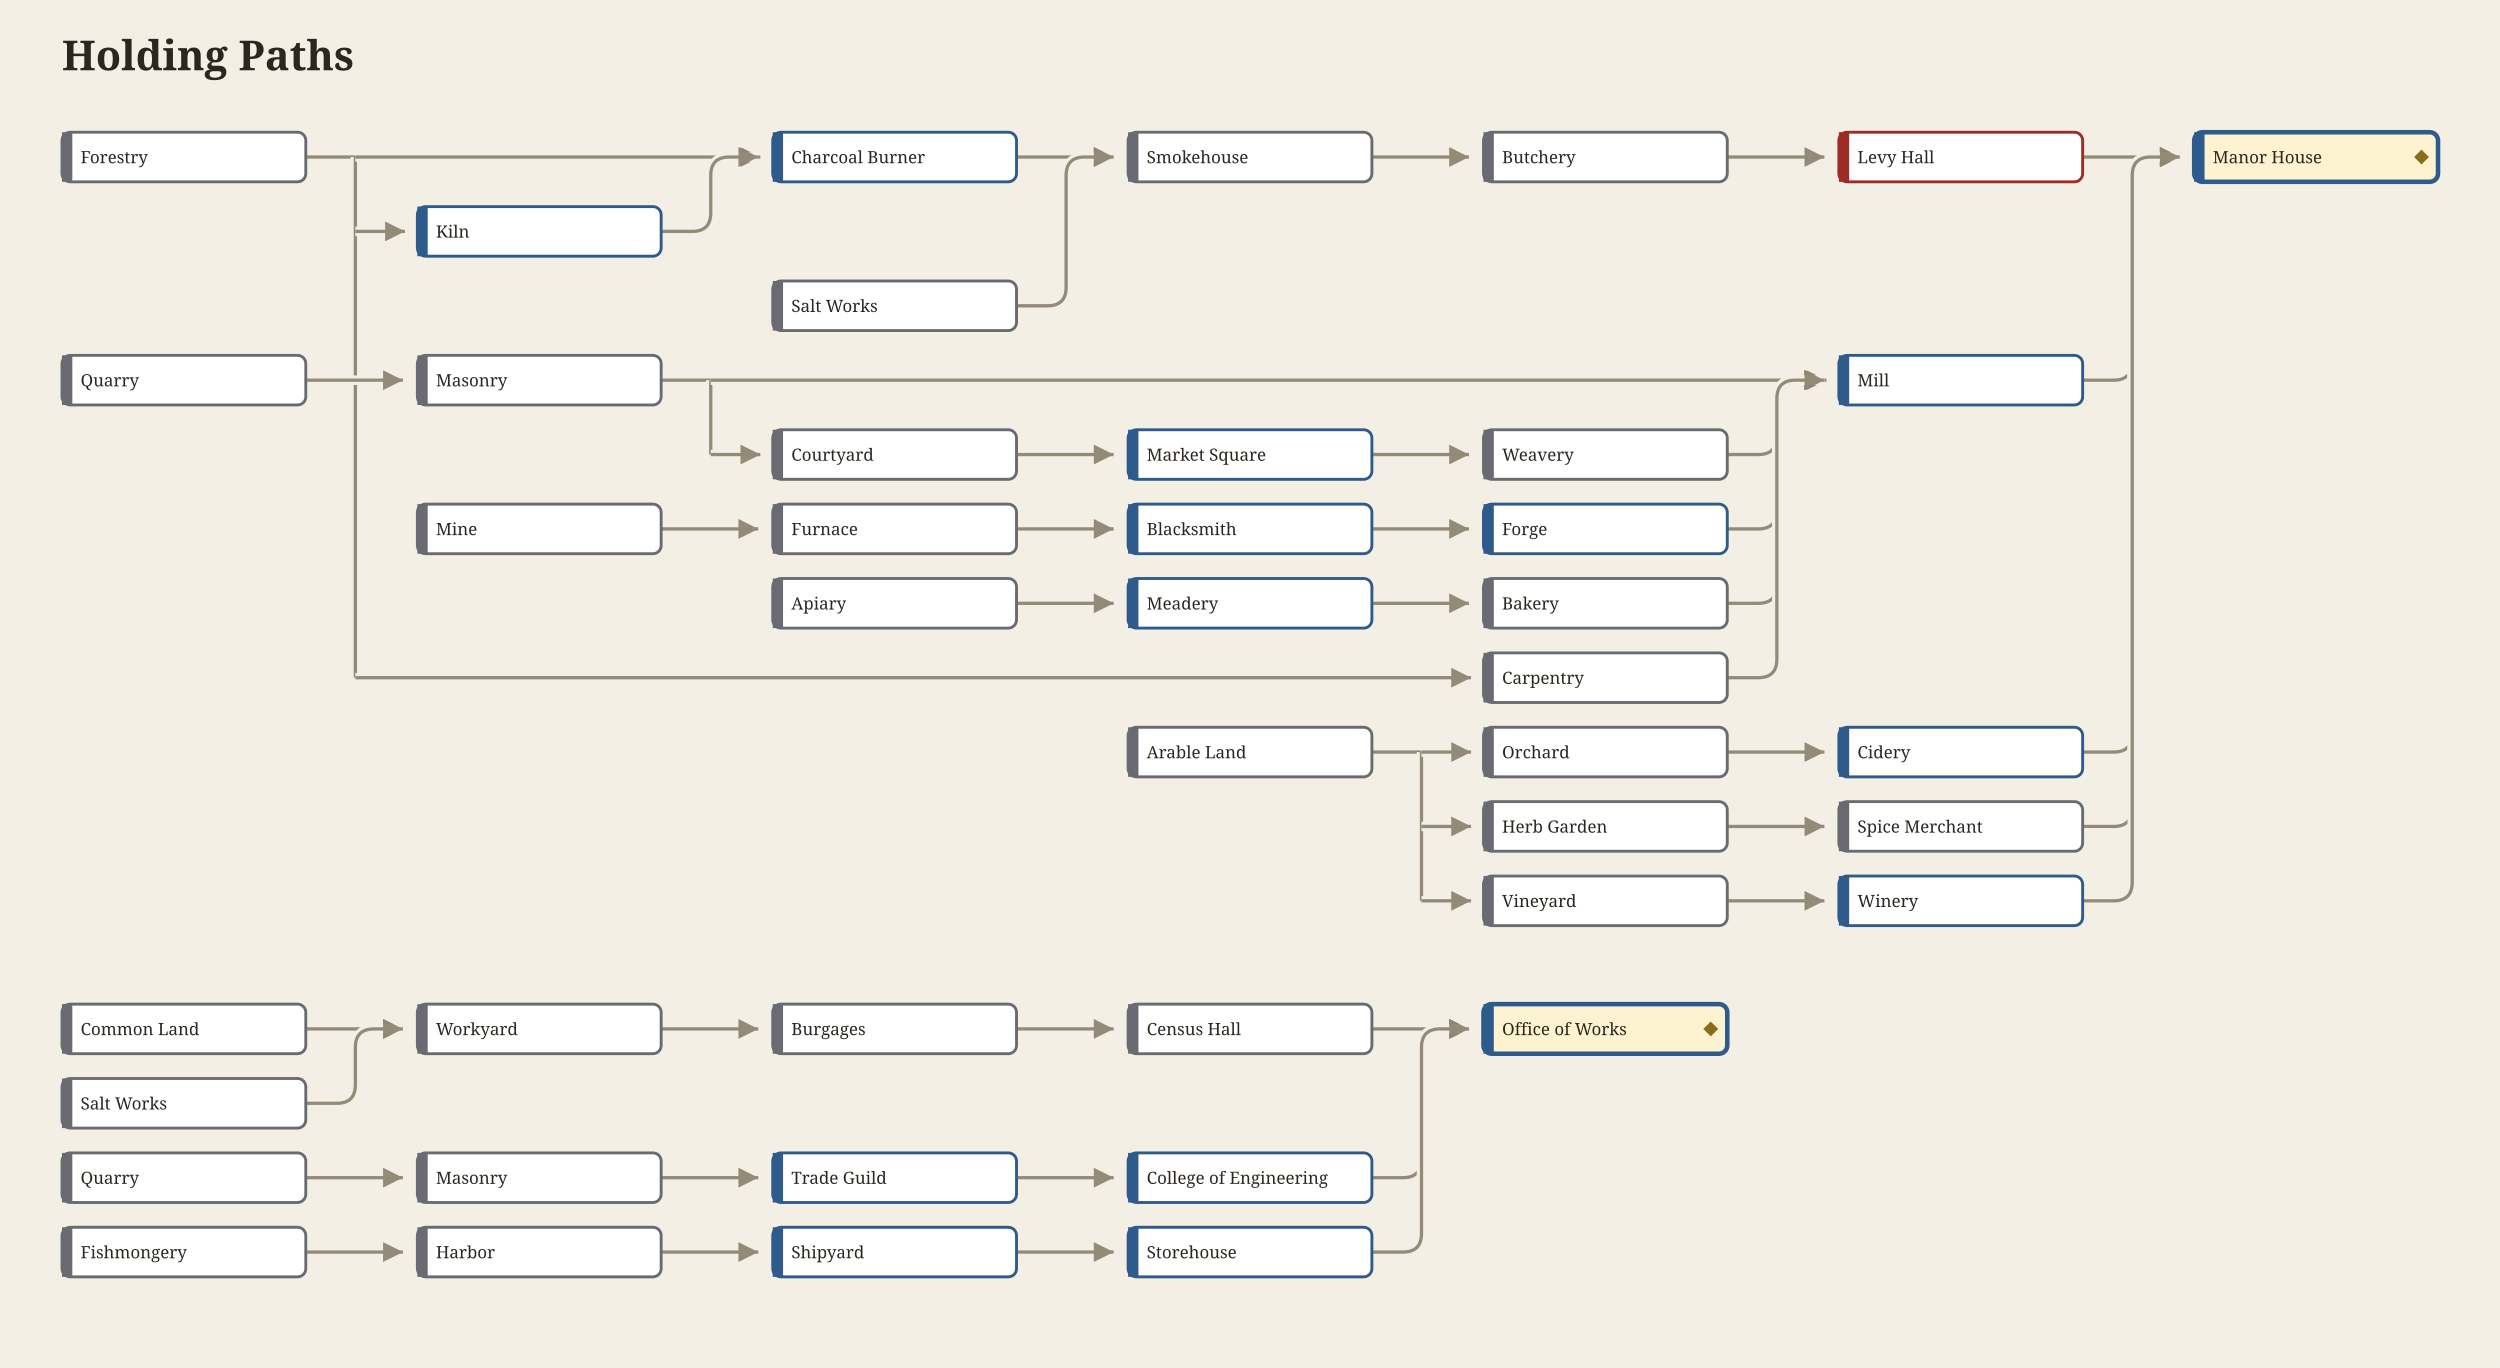
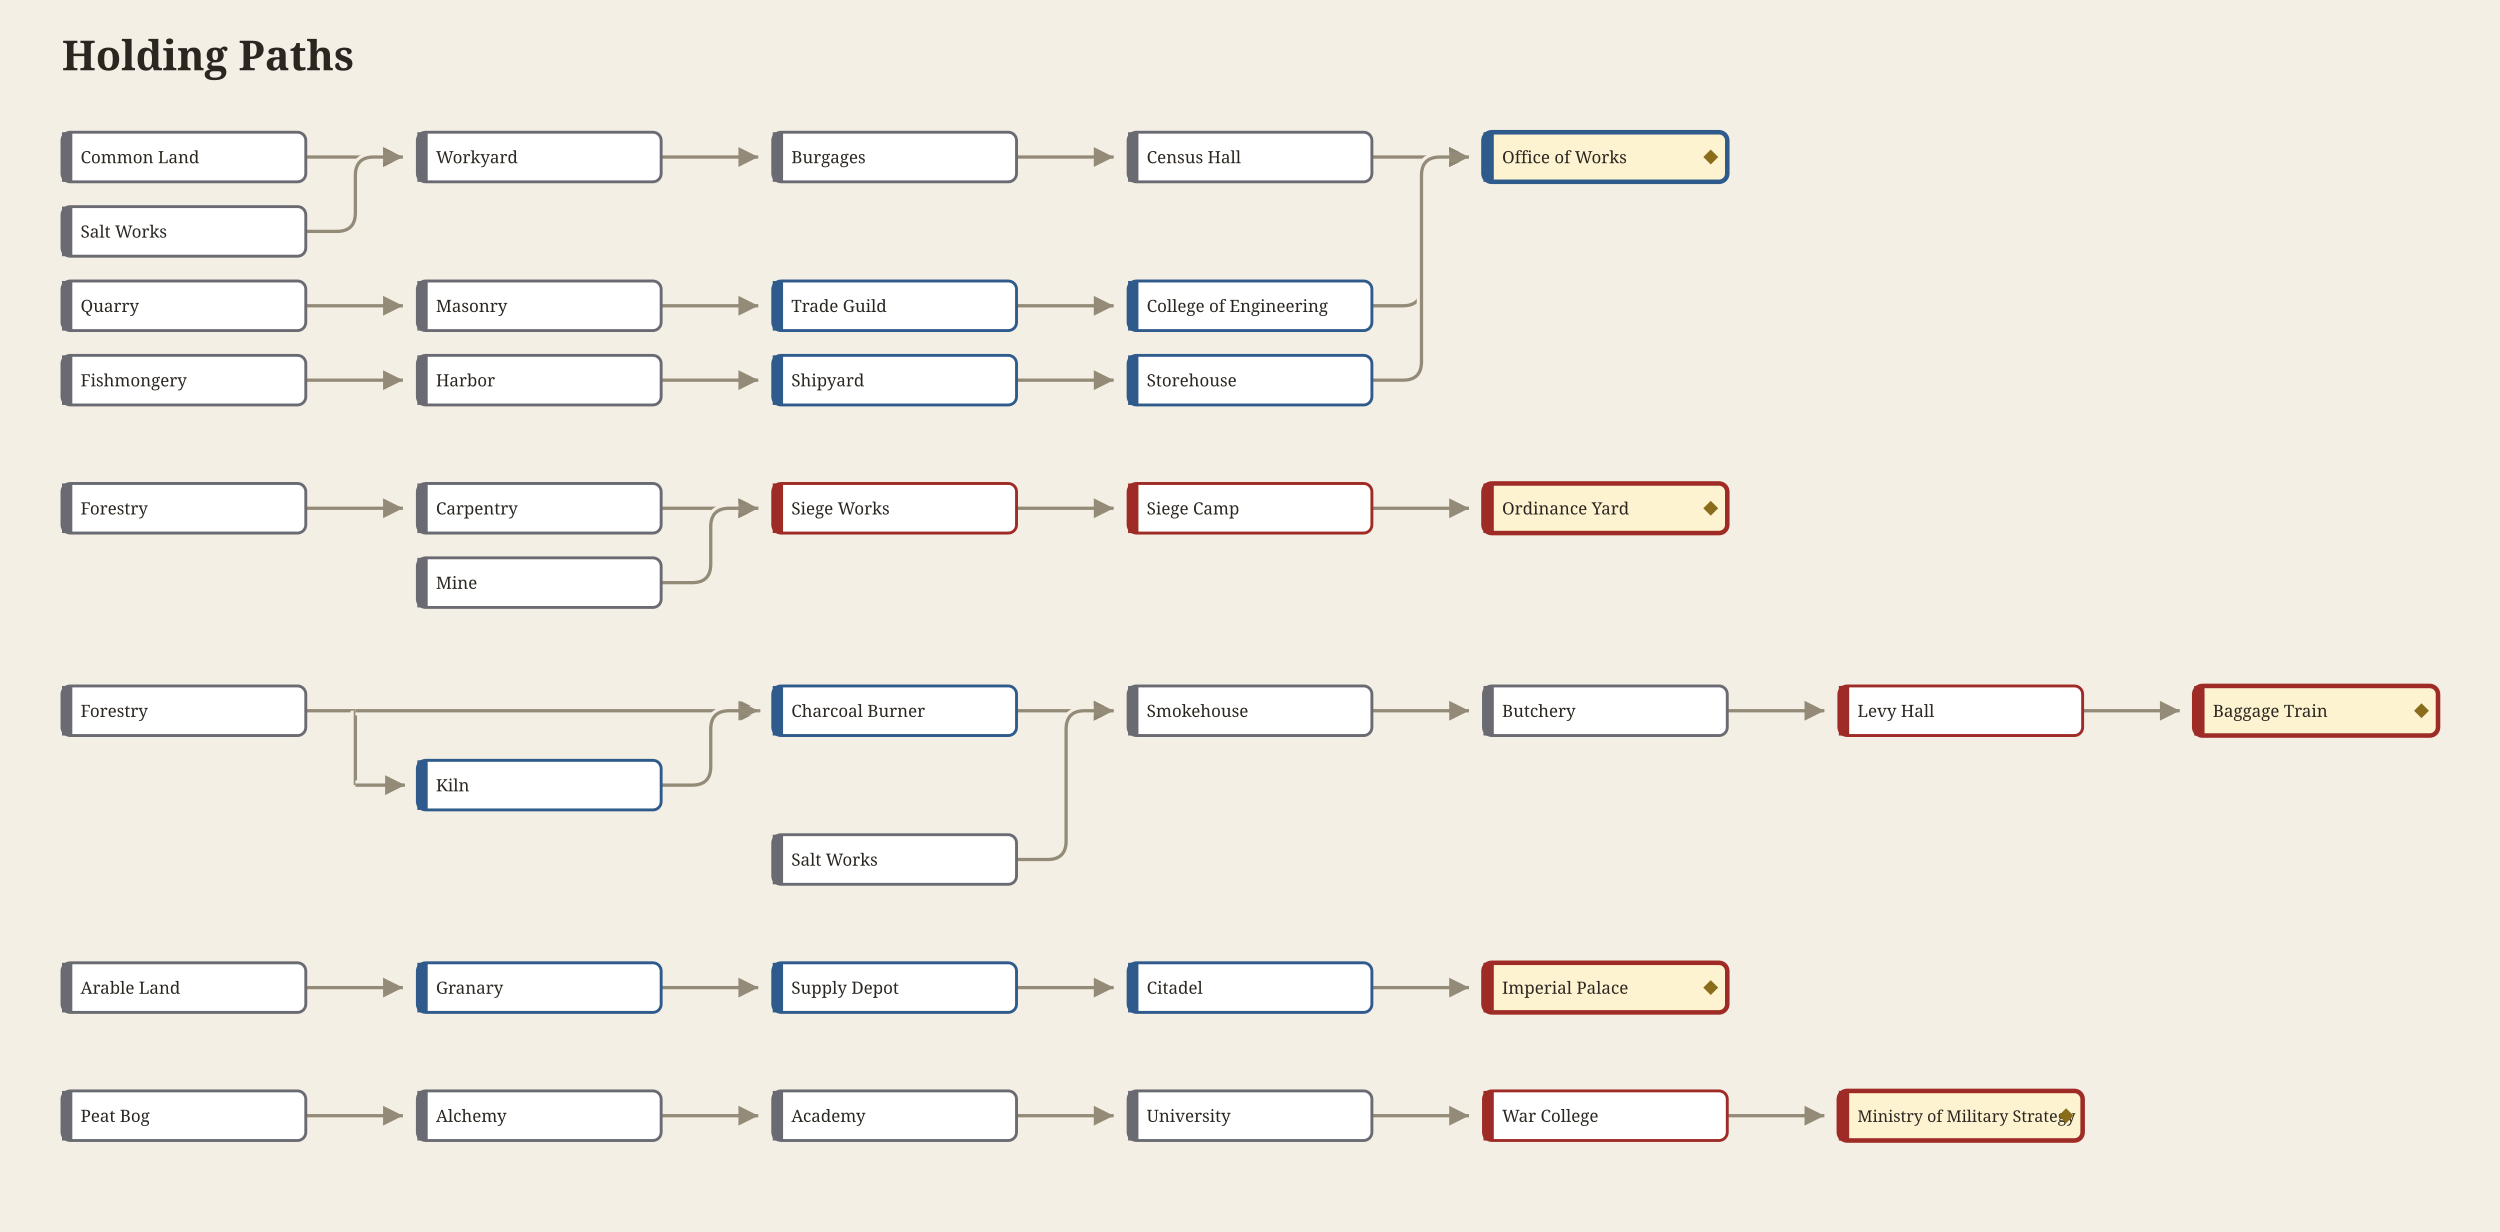
- <svg xmlns="http://www.w3.org/2000/svg" width="1210" height="662" viewBox="0 0 1210 662" font-family="Georgia, serif">
-   <rect width="1210" height="662" fill="#f4efe4" />
+ <svg xmlns="http://www.w3.org/2000/svg" width="1210" height="596" viewBox="0 0 1210 596" font-family="Georgia, serif">
+   <rect width="1210" height="596" fill="#f4efe4" />
  <defs>
    <marker id="arw-2E5A8C" markerWidth="7" markerHeight="7" refX="6" refY="3" orient="auto">
      <path d="M0,0 L6,3 L0,6 Z" fill="#2E5A8C" />
    </marker>
    <marker id="arw-9E2B25" markerWidth="7" markerHeight="7" refX="6" refY="3" orient="auto">
      <path d="M0,0 L6,3 L0,6 Z" fill="#9E2B25" />
    </marker>
    <marker id="arw-1c9c8c" markerWidth="7" markerHeight="7" refX="6" refY="3" orient="auto">
      <path d="M0,0 L6,3 L0,6 Z" fill="#1c9c8c" />
    </marker>
    <marker id="arw-C6A024" markerWidth="7" markerHeight="7" refX="6" refY="3" orient="auto">
      <path d="M0,0 L6,3 L0,6 Z" fill="#C6A024" />
    </marker>
    <marker id="arw-6A3D8F" markerWidth="7" markerHeight="7" refX="6" refY="3" orient="auto">
      <path d="M0,0 L6,3 L0,6 Z" fill="#6A3D8F" />
    </marker>
    <marker id="arw-CC6A1A" markerWidth="7" markerHeight="7" refX="6" refY="3" orient="auto">
      <path d="M0,0 L6,3 L0,6 Z" fill="#CC6A1A" />
    </marker>
    <marker id="arw-3a7d3a" markerWidth="7" markerHeight="7" refX="6" refY="3" orient="auto">
      <path d="M0,0 L6,3 L0,6 Z" fill="#3a7d3a" />
    </marker>
    <marker id="arw-b5347a" markerWidth="7" markerHeight="7" refX="6" refY="3" orient="auto">
      <path d="M0,0 L6,3 L0,6 Z" fill="#b5347a" />
    </marker>
    <marker id="arw-2b6f9e" markerWidth="7" markerHeight="7" refX="6" refY="3" orient="auto">
      <path d="M0,0 L6,3 L0,6 Z" fill="#2b6f9e" />
    </marker>
    <marker id="arw-8a6d1a" markerWidth="7" markerHeight="7" refX="6" refY="3" orient="auto">
      <path d="M0,0 L6,3 L0,6 Z" fill="#8a6d1a" />
    </marker>
    <marker id="arw-5f5647" markerWidth="7" markerHeight="7" refX="6" refY="3" orient="auto">
      <path d="M0,0 L6,3 L0,6 Z" fill="#5f5647" />
    </marker>
    <marker id="arw-7a2ea0" markerWidth="7" markerHeight="7" refX="6" refY="3" orient="auto">
      <path d="M0,0 L6,3 L0,6 Z" fill="#7a2ea0" />
    </marker>
    <marker id="arw-0f8a7e" markerWidth="7" markerHeight="7" refX="6" refY="3" orient="auto">
      <path d="M0,0 L6,3 L0,6 Z" fill="#0f8a7e" />
    </marker>
    <marker id="arw-a83232" markerWidth="7" markerHeight="7" refX="6" refY="3" orient="auto">
      <path d="M0,0 L6,3 L0,6 Z" fill="#a83232" />
    </marker>
    <marker id="arw-8f8672" markerWidth="7" markerHeight="7" refX="6" refY="3" orient="auto">
      <path d="M0,0 L6,3 L0,6 Z" fill="#8f8672" />
    </marker>
  </defs>
  <text x="30" y="34" font-size="20" font-weight="bold" fill="#2b2620">Holding Paths</text>
-   <path d="M148,76 L172,76" fill="none" stroke="#f4efe4" stroke-width="4.6" opacity="1" />
-   <path d="M148,76 L172,76" fill="none" stroke="#8f8672" stroke-width="1.6" opacity="0.95" />
-   <path d="M172,76 L172,328" fill="none" stroke="#f4efe4" stroke-width="4.6" opacity="1" />
-   <path d="M172,76 L172,328" fill="none" stroke="#8f8672" stroke-width="1.6" opacity="0.95" />
-   <path d="M172,328 L712,328" fill="none" stroke="#f4efe4" stroke-width="4.6" opacity="1" />
-   <path d="M172,328 L712,328" fill="none" stroke="#8f8672" stroke-width="1.6" opacity="0.95" marker-end="url(#arw-8f8672)" />
-   <path d="M172,76 L368,76" fill="none" stroke="#f4efe4" stroke-width="4.6" opacity="1" />
-   <path d="M172,76 L368,76" fill="none" stroke="#8f8672" stroke-width="1.6" opacity="0.95" marker-end="url(#arw-8f8672)" />
-   <path d="M172,112 L196,112" fill="none" stroke="#f4efe4" stroke-width="4.6" opacity="1" />
-   <path d="M172,112 L196,112" fill="none" stroke="#8f8672" stroke-width="1.6" opacity="0.95" marker-end="url(#arw-8f8672)" />
+   <path d="M148,76 L195,76" fill="none" stroke="#f4efe4" stroke-width="4.6" opacity="1" />
+   <path d="M148,76 L195,76" fill="none" stroke="#8f8672" stroke-width="1.6" opacity="0.95" marker-end="url(#arw-8f8672)" />
+   <path d="M148,112 L163,112 Q172,112 172,103 L172,85 Q172,76 181,76 L195,76" fill="none" stroke="#f4efe4" stroke-width="4.6" opacity="1" />
+   <path d="M148,112 L163,112 Q172,112 172,103 L172,85 Q172,76 181,76 L195,76" fill="none" stroke="#8f8672" stroke-width="1.6" opacity="0.95" marker-end="url(#arw-8f8672)" />
+   <path d="M148,148 L195,148" fill="none" stroke="#f4efe4" stroke-width="4.6" opacity="1" />
+   <path d="M148,148 L195,148" fill="none" stroke="#8f8672" stroke-width="1.6" opacity="0.95" marker-end="url(#arw-8f8672)" />
  <path d="M148,184 L195,184" fill="none" stroke="#f4efe4" stroke-width="4.6" opacity="1" />
  <path d="M148,184 L195,184" fill="none" stroke="#8f8672" stroke-width="1.6" opacity="0.95" marker-end="url(#arw-8f8672)" />
-   <path d="M320,112 L335,112 Q344,112 344,103 L344,85 Q344,76 353,76 L367,76" fill="none" stroke="#f4efe4" stroke-width="4.6" opacity="1" />
-   <path d="M320,112 L335,112 Q344,112 344,103 L344,85 Q344,76 353,76 L367,76" fill="none" stroke="#8f8672" stroke-width="1.6" opacity="0.95" marker-end="url(#arw-8f8672)" />
-   <path d="M320,184 L344,184" fill="none" stroke="#f4efe4" stroke-width="4.6" opacity="1" />
-   <path d="M320,184 L344,184" fill="none" stroke="#8f8672" stroke-width="1.6" opacity="0.95" />
-   <path d="M344,184 L344,220" fill="none" stroke="#f4efe4" stroke-width="4.6" opacity="1" />
-   <path d="M344,184 L344,220" fill="none" stroke="#8f8672" stroke-width="1.6" opacity="0.95" />
-   <path d="M344,220 L368,220" fill="none" stroke="#f4efe4" stroke-width="4.6" opacity="1" />
-   <path d="M344,220 L368,220" fill="none" stroke="#8f8672" stroke-width="1.6" opacity="0.95" marker-end="url(#arw-8f8672)" />
-   <path d="M344,184 L884,184" fill="none" stroke="#f4efe4" stroke-width="4.6" opacity="1" />
-   <path d="M344,184 L884,184" fill="none" stroke="#8f8672" stroke-width="1.6" opacity="0.95" marker-end="url(#arw-8f8672)" />
-   <path d="M320,256 L367,256" fill="none" stroke="#f4efe4" stroke-width="4.6" opacity="1" />
-   <path d="M320,256 L367,256" fill="none" stroke="#8f8672" stroke-width="1.6" opacity="0.95" marker-end="url(#arw-8f8672)" />
+   <path d="M320,76 L367,76" fill="none" stroke="#f4efe4" stroke-width="4.6" opacity="1" />
+   <path d="M320,76 L367,76" fill="none" stroke="#8f8672" stroke-width="1.6" opacity="0.95" marker-end="url(#arw-8f8672)" />
+   <path d="M320,148 L367,148" fill="none" stroke="#f4efe4" stroke-width="4.6" opacity="1" />
+   <path d="M320,148 L367,148" fill="none" stroke="#8f8672" stroke-width="1.6" opacity="0.95" marker-end="url(#arw-8f8672)" />
+   <path d="M320,184 L367,184" fill="none" stroke="#f4efe4" stroke-width="4.6" opacity="1" />
+   <path d="M320,184 L367,184" fill="none" stroke="#8f8672" stroke-width="1.6" opacity="0.95" marker-end="url(#arw-8f8672)" />
  <path d="M492,76 L539,76" fill="none" stroke="#f4efe4" stroke-width="4.6" opacity="1" />
  <path d="M492,76 L539,76" fill="none" stroke="#8f8672" stroke-width="1.6" opacity="0.95" marker-end="url(#arw-8f8672)" />
-   <path d="M492,148 L507,148 Q516,148 516,139 L516,85 Q516,76 525,76 L539,76" fill="none" stroke="#f4efe4" stroke-width="4.6" opacity="1" />
-   <path d="M492,148 L507,148 Q516,148 516,139 L516,85 Q516,76 525,76 L539,76" fill="none" stroke="#8f8672" stroke-width="1.6" opacity="0.95" marker-end="url(#arw-8f8672)" />
-   <path d="M492,220 L539,220" fill="none" stroke="#f4efe4" stroke-width="4.6" opacity="1" />
-   <path d="M492,220 L539,220" fill="none" stroke="#8f8672" stroke-width="1.6" opacity="0.95" marker-end="url(#arw-8f8672)" />
-   <path d="M492,256 L539,256" fill="none" stroke="#f4efe4" stroke-width="4.6" opacity="1" />
-   <path d="M492,256 L539,256" fill="none" stroke="#8f8672" stroke-width="1.6" opacity="0.95" marker-end="url(#arw-8f8672)" />
-   <path d="M492,292 L539,292" fill="none" stroke="#f4efe4" stroke-width="4.6" opacity="1" />
-   <path d="M492,292 L539,292" fill="none" stroke="#8f8672" stroke-width="1.6" opacity="0.95" marker-end="url(#arw-8f8672)" />
+   <path d="M492,148 L539,148" fill="none" stroke="#f4efe4" stroke-width="4.6" opacity="1" />
+   <path d="M492,148 L539,148" fill="none" stroke="#8f8672" stroke-width="1.6" opacity="0.95" marker-end="url(#arw-8f8672)" />
+   <path d="M492,184 L539,184" fill="none" stroke="#f4efe4" stroke-width="4.6" opacity="1" />
+   <path d="M492,184 L539,184" fill="none" stroke="#8f8672" stroke-width="1.6" opacity="0.95" marker-end="url(#arw-8f8672)" />
  <path d="M664,76 L711,76" fill="none" stroke="#f4efe4" stroke-width="4.6" opacity="1" />
  <path d="M664,76 L711,76" fill="none" stroke="#8f8672" stroke-width="1.6" opacity="0.95" marker-end="url(#arw-8f8672)" />
-   <path d="M664,220 L711,220" fill="none" stroke="#f4efe4" stroke-width="4.6" opacity="1" />
-   <path d="M664,220 L711,220" fill="none" stroke="#8f8672" stroke-width="1.6" opacity="0.95" marker-end="url(#arw-8f8672)" />
-   <path d="M664,256 L711,256" fill="none" stroke="#f4efe4" stroke-width="4.6" opacity="1" />
-   <path d="M664,256 L711,256" fill="none" stroke="#8f8672" stroke-width="1.6" opacity="0.95" marker-end="url(#arw-8f8672)" />
-   <path d="M664,292 L711,292" fill="none" stroke="#f4efe4" stroke-width="4.6" opacity="1" />
-   <path d="M664,292 L711,292" fill="none" stroke="#8f8672" stroke-width="1.6" opacity="0.95" marker-end="url(#arw-8f8672)" />
-   <path d="M664,364 L688,364" fill="none" stroke="#f4efe4" stroke-width="4.6" opacity="1" />
-   <path d="M664,364 L688,364" fill="none" stroke="#8f8672" stroke-width="1.6" opacity="0.95" />
-   <path d="M688,364 L688,436" fill="none" stroke="#f4efe4" stroke-width="4.6" opacity="1" />
-   <path d="M688,364 L688,436" fill="none" stroke="#8f8672" stroke-width="1.6" opacity="0.95" />
-   <path d="M688,400 L712,400" fill="none" stroke="#f4efe4" stroke-width="4.6" opacity="1" />
-   <path d="M688,400 L712,400" fill="none" stroke="#8f8672" stroke-width="1.6" opacity="0.95" marker-end="url(#arw-8f8672)" />
-   <path d="M688,436 L712,436" fill="none" stroke="#f4efe4" stroke-width="4.6" opacity="1" />
-   <path d="M688,436 L712,436" fill="none" stroke="#8f8672" stroke-width="1.6" opacity="0.95" marker-end="url(#arw-8f8672)" />
-   <path d="M688,364 L712,364" fill="none" stroke="#f4efe4" stroke-width="4.6" opacity="1" />
-   <path d="M688,364 L712,364" fill="none" stroke="#8f8672" stroke-width="1.6" opacity="0.95" marker-end="url(#arw-8f8672)" />
-   <path d="M836,76 L883,76" fill="none" stroke="#f4efe4" stroke-width="4.6" opacity="1" />
-   <path d="M836,76 L883,76" fill="none" stroke="#8f8672" stroke-width="1.6" opacity="0.95" marker-end="url(#arw-8f8672)" />
-   <path d="M836,220 L851,220 Q860,220 860,211 L860,193 Q860,184 869,184 L883,184" fill="none" stroke="#f4efe4" stroke-width="4.6" opacity="1" />
-   <path d="M836,220 L851,220 Q860,220 860,211 L860,193 Q860,184 869,184 L883,184" fill="none" stroke="#8f8672" stroke-width="1.6" opacity="0.95" marker-end="url(#arw-8f8672)" />
-   <path d="M836,256 L851,256 Q860,256 860,247 L860,193 Q860,184 869,184 L883,184" fill="none" stroke="#f4efe4" stroke-width="4.6" opacity="1" />
-   <path d="M836,256 L851,256 Q860,256 860,247 L860,193 Q860,184 869,184 L883,184" fill="none" stroke="#8f8672" stroke-width="1.6" opacity="0.95" marker-end="url(#arw-8f8672)" />
-   <path d="M836,292 L851,292 Q860,292 860,283 L860,193 Q860,184 869,184 L883,184" fill="none" stroke="#f4efe4" stroke-width="4.6" opacity="1" />
-   <path d="M836,292 L851,292 Q860,292 860,283 L860,193 Q860,184 869,184 L883,184" fill="none" stroke="#8f8672" stroke-width="1.6" opacity="0.95" marker-end="url(#arw-8f8672)" />
-   <path d="M836,328 L851,328 Q860,328 860,319 L860,193 Q860,184 869,184 L883,184" fill="none" stroke="#f4efe4" stroke-width="4.6" opacity="1" />
-   <path d="M836,328 L851,328 Q860,328 860,319 L860,193 Q860,184 869,184 L883,184" fill="none" stroke="#8f8672" stroke-width="1.6" opacity="0.95" marker-end="url(#arw-8f8672)" />
-   <path d="M836,364 L883,364" fill="none" stroke="#f4efe4" stroke-width="4.6" opacity="1" />
-   <path d="M836,364 L883,364" fill="none" stroke="#8f8672" stroke-width="1.6" opacity="0.95" marker-end="url(#arw-8f8672)" />
-   <path d="M836,400 L883,400" fill="none" stroke="#f4efe4" stroke-width="4.6" opacity="1" />
-   <path d="M836,400 L883,400" fill="none" stroke="#8f8672" stroke-width="1.6" opacity="0.95" marker-end="url(#arw-8f8672)" />
-   <path d="M836,436 L883,436" fill="none" stroke="#f4efe4" stroke-width="4.6" opacity="1" />
-   <path d="M836,436 L883,436" fill="none" stroke="#8f8672" stroke-width="1.6" opacity="0.95" marker-end="url(#arw-8f8672)" />
-   <path d="M1008,76 L1055,76" fill="none" stroke="#f4efe4" stroke-width="4.6" opacity="1" />
-   <path d="M1008,76 L1055,76" fill="none" stroke="#8f8672" stroke-width="1.6" opacity="0.95" marker-end="url(#arw-8f8672)" />
-   <path d="M1008,184 L1023,184 Q1032,184 1032,175 L1032,85 Q1032,76 1041,76 L1055,76" fill="none" stroke="#f4efe4" stroke-width="4.6" opacity="1" />
-   <path d="M1008,184 L1023,184 Q1032,184 1032,175 L1032,85 Q1032,76 1041,76 L1055,76" fill="none" stroke="#8f8672" stroke-width="1.6" opacity="0.95" marker-end="url(#arw-8f8672)" />
-   <path d="M1008,364 L1023,364 Q1032,364 1032,355 L1032,85 Q1032,76 1041,76 L1055,76" fill="none" stroke="#f4efe4" stroke-width="4.6" opacity="1" />
-   <path d="M1008,364 L1023,364 Q1032,364 1032,355 L1032,85 Q1032,76 1041,76 L1055,76" fill="none" stroke="#8f8672" stroke-width="1.6" opacity="0.95" marker-end="url(#arw-8f8672)" />
-   <path d="M1008,400 L1023,400 Q1032,400 1032,391 L1032,85 Q1032,76 1041,76 L1055,76" fill="none" stroke="#f4efe4" stroke-width="4.6" opacity="1" />
-   <path d="M1008,400 L1023,400 Q1032,400 1032,391 L1032,85 Q1032,76 1041,76 L1055,76" fill="none" stroke="#8f8672" stroke-width="1.6" opacity="0.95" marker-end="url(#arw-8f8672)" />
-   <path d="M1008,436 L1023,436 Q1032,436 1032,427 L1032,85 Q1032,76 1041,76 L1055,76" fill="none" stroke="#f4efe4" stroke-width="4.6" opacity="1" />
-   <path d="M1008,436 L1023,436 Q1032,436 1032,427 L1032,85 Q1032,76 1041,76 L1055,76" fill="none" stroke="#8f8672" stroke-width="1.6" opacity="0.95" marker-end="url(#arw-8f8672)" />
+   <path d="M664,148 L679,148 Q688,148 688,139 L688,85 Q688,76 697,76 L711,76" fill="none" stroke="#f4efe4" stroke-width="4.6" opacity="1" />
+   <path d="M664,148 L679,148 Q688,148 688,139 L688,85 Q688,76 697,76 L711,76" fill="none" stroke="#8f8672" stroke-width="1.6" opacity="0.95" marker-end="url(#arw-8f8672)" />
+   <path d="M664,184 L679,184 Q688,184 688,175 L688,85 Q688,76 697,76 L711,76" fill="none" stroke="#f4efe4" stroke-width="4.6" opacity="1" />
+   <path d="M664,184 L679,184 Q688,184 688,175 L688,85 Q688,76 697,76 L711,76" fill="none" stroke="#8f8672" stroke-width="1.6" opacity="0.95" marker-end="url(#arw-8f8672)" />
  <rect x="30" y="64" width="118" height="24" rx="4" fill="#ffffff" stroke="#6a6a72" stroke-width="1.4" />
  <rect x="30" y="64" width="5" height="24" fill="#6a6a72" />
-   <text x="39" y="79" font-size="8.2" fill="#2b2620">Forestry</text>
+   <text x="39" y="79" font-size="8.2" fill="#2b2620">Common Land</text>
+   <rect x="30" y="100" width="118" height="24" rx="4" fill="#ffffff" stroke="#6a6a72" stroke-width="1.4" />
+   <rect x="30" y="100" width="5" height="24" fill="#6a6a72" />
+   <text x="39" y="115" font-size="8.2" fill="#2b2620">Salt Works</text>
+   <rect x="30" y="136" width="118" height="24" rx="4" fill="#ffffff" stroke="#6a6a72" stroke-width="1.4" />
+   <rect x="30" y="136" width="5" height="24" fill="#6a6a72" />
+   <text x="39" y="151" font-size="8.2" fill="#2b2620">Quarry</text>
  <rect x="30" y="172" width="118" height="24" rx="4" fill="#ffffff" stroke="#6a6a72" stroke-width="1.4" />
  <rect x="30" y="172" width="5" height="24" fill="#6a6a72" />
-   <text x="39" y="187" font-size="8.2" fill="#2b2620">Quarry</text>
-   <rect x="202" y="100" width="118" height="24" rx="4" fill="#ffffff" stroke="#2E5A8C" stroke-width="1.4" />
-   <rect x="202" y="100" width="5" height="24" fill="#2E5A8C" />
-   <text x="211" y="115" font-size="8.2" fill="#2b2620">Kiln</text>
+   <text x="39" y="187" font-size="8.2" fill="#2b2620">Fishmongery</text>
+   <rect x="202" y="64" width="118" height="24" rx="4" fill="#ffffff" stroke="#6a6a72" stroke-width="1.4" />
+   <rect x="202" y="64" width="5" height="24" fill="#6a6a72" />
+   <text x="211" y="79" font-size="8.2" fill="#2b2620">Workyard</text>
+   <rect x="202" y="136" width="118" height="24" rx="4" fill="#ffffff" stroke="#6a6a72" stroke-width="1.4" />
+   <rect x="202" y="136" width="5" height="24" fill="#6a6a72" />
+   <text x="211" y="151" font-size="8.2" fill="#2b2620">Masonry</text>
  <rect x="202" y="172" width="118" height="24" rx="4" fill="#ffffff" stroke="#6a6a72" stroke-width="1.4" />
  <rect x="202" y="172" width="5" height="24" fill="#6a6a72" />
-   <text x="211" y="187" font-size="8.2" fill="#2b2620">Masonry</text>
-   <rect x="202" y="244" width="118" height="24" rx="4" fill="#ffffff" stroke="#6a6a72" stroke-width="1.4" />
-   <rect x="202" y="244" width="5" height="24" fill="#6a6a72" />
-   <text x="211" y="259" font-size="8.2" fill="#2b2620">Mine</text>
-   <rect x="374" y="64" width="118" height="24" rx="4" fill="#ffffff" stroke="#2E5A8C" stroke-width="1.4" />
-   <rect x="374" y="64" width="5" height="24" fill="#2E5A8C" />
-   <text x="383" y="79" font-size="8.2" fill="#2b2620">Charcoal Burner</text>
-   <rect x="374" y="136" width="118" height="24" rx="4" fill="#ffffff" stroke="#6a6a72" stroke-width="1.4" />
-   <rect x="374" y="136" width="5" height="24" fill="#6a6a72" />
-   <text x="383" y="151" font-size="8.2" fill="#2b2620">Salt Works</text>
-   <rect x="374" y="208" width="118" height="24" rx="4" fill="#ffffff" stroke="#6a6a72" stroke-width="1.4" />
-   <rect x="374" y="208" width="5" height="24" fill="#6a6a72" />
-   <text x="383" y="223" font-size="8.2" fill="#2b2620">Courtyard</text>
-   <rect x="374" y="244" width="118" height="24" rx="4" fill="#ffffff" stroke="#6a6a72" stroke-width="1.4" />
-   <rect x="374" y="244" width="5" height="24" fill="#6a6a72" />
-   <text x="383" y="259" font-size="8.2" fill="#2b2620">Furnace</text>
-   <rect x="374" y="280" width="118" height="24" rx="4" fill="#ffffff" stroke="#6a6a72" stroke-width="1.4" />
-   <rect x="374" y="280" width="5" height="24" fill="#6a6a72" />
-   <text x="383" y="295" font-size="8.2" fill="#2b2620">Apiary</text>
+   <text x="211" y="187" font-size="8.2" fill="#2b2620">Harbor</text>
+   <rect x="374" y="64" width="118" height="24" rx="4" fill="#ffffff" stroke="#6a6a72" stroke-width="1.4" />
+   <rect x="374" y="64" width="5" height="24" fill="#6a6a72" />
+   <text x="383" y="79" font-size="8.2" fill="#2b2620">Burgages</text>
+   <rect x="374" y="136" width="118" height="24" rx="4" fill="#ffffff" stroke="#2E5A8C" stroke-width="1.4" />
+   <rect x="374" y="136" width="5" height="24" fill="#2E5A8C" />
+   <text x="383" y="151" font-size="8.2" fill="#2b2620">Trade Guild</text>
+   <rect x="374" y="172" width="118" height="24" rx="4" fill="#ffffff" stroke="#2E5A8C" stroke-width="1.4" />
+   <rect x="374" y="172" width="5" height="24" fill="#2E5A8C" />
+   <text x="383" y="187" font-size="8.2" fill="#2b2620">Shipyard</text>
  <rect x="546" y="64" width="118" height="24" rx="4" fill="#ffffff" stroke="#6a6a72" stroke-width="1.4" />
  <rect x="546" y="64" width="5" height="24" fill="#6a6a72" />
-   <text x="555" y="79" font-size="8.2" fill="#2b2620">Smokehouse</text>
-   <rect x="546" y="208" width="118" height="24" rx="4" fill="#ffffff" stroke="#2E5A8C" stroke-width="1.4" />
-   <rect x="546" y="208" width="5" height="24" fill="#2E5A8C" />
-   <text x="555" y="223" font-size="8.2" fill="#2b2620">Market Square</text>
-   <rect x="546" y="244" width="118" height="24" rx="4" fill="#ffffff" stroke="#2E5A8C" stroke-width="1.4" />
-   <rect x="546" y="244" width="5" height="24" fill="#2E5A8C" />
-   <text x="555" y="259" font-size="8.2" fill="#2b2620">Blacksmith</text>
-   <rect x="546" y="280" width="118" height="24" rx="4" fill="#ffffff" stroke="#2E5A8C" stroke-width="1.4" />
-   <rect x="546" y="280" width="5" height="24" fill="#2E5A8C" />
-   <text x="555" y="295" font-size="8.2" fill="#2b2620">Meadery</text>
-   <rect x="546" y="352" width="118" height="24" rx="4" fill="#ffffff" stroke="#6a6a72" stroke-width="1.4" />
-   <rect x="546" y="352" width="5" height="24" fill="#6a6a72" />
-   <text x="555" y="367" font-size="8.2" fill="#2b2620">Arable Land</text>
-   <rect x="718" y="64" width="118" height="24" rx="4" fill="#ffffff" stroke="#6a6a72" stroke-width="1.4" />
-   <rect x="718" y="64" width="5" height="24" fill="#6a6a72" />
-   <text x="727" y="79" font-size="8.2" fill="#2b2620">Butchery</text>
-   <rect x="718" y="208" width="118" height="24" rx="4" fill="#ffffff" stroke="#6a6a72" stroke-width="1.4" />
-   <rect x="718" y="208" width="5" height="24" fill="#6a6a72" />
-   <text x="727" y="223" font-size="8.2" fill="#2b2620">Weavery</text>
-   <rect x="718" y="244" width="118" height="24" rx="4" fill="#ffffff" stroke="#2E5A8C" stroke-width="1.4" />
-   <rect x="718" y="244" width="5" height="24" fill="#2E5A8C" />
-   <text x="727" y="259" font-size="8.2" fill="#2b2620">Forge</text>
-   <rect x="718" y="280" width="118" height="24" rx="4" fill="#ffffff" stroke="#6a6a72" stroke-width="1.4" />
-   <rect x="718" y="280" width="5" height="24" fill="#6a6a72" />
-   <text x="727" y="295" font-size="8.2" fill="#2b2620">Bakery</text>
-   <rect x="718" y="316" width="118" height="24" rx="4" fill="#ffffff" stroke="#6a6a72" stroke-width="1.4" />
-   <rect x="718" y="316" width="5" height="24" fill="#6a6a72" />
-   <text x="727" y="331" font-size="8.2" fill="#2b2620">Carpentry</text>
-   <rect x="718" y="352" width="118" height="24" rx="4" fill="#ffffff" stroke="#6a6a72" stroke-width="1.4" />
-   <rect x="718" y="352" width="5" height="24" fill="#6a6a72" />
-   <text x="727" y="367" font-size="8.2" fill="#2b2620">Orchard</text>
-   <rect x="718" y="388" width="118" height="24" rx="4" fill="#ffffff" stroke="#6a6a72" stroke-width="1.4" />
-   <rect x="718" y="388" width="5" height="24" fill="#6a6a72" />
-   <text x="727" y="403" font-size="8.2" fill="#2b2620">Herb Garden</text>
-   <rect x="718" y="424" width="118" height="24" rx="4" fill="#ffffff" stroke="#6a6a72" stroke-width="1.4" />
-   <rect x="718" y="424" width="5" height="24" fill="#6a6a72" />
-   <text x="727" y="439" font-size="8.2" fill="#2b2620">Vineyard</text>
-   <rect x="890" y="64" width="118" height="24" rx="4" fill="#ffffff" stroke="#9E2B25" stroke-width="1.4" />
-   <rect x="890" y="64" width="5" height="24" fill="#9E2B25" />
-   <text x="899" y="79" font-size="8.2" fill="#2b2620">Levy Hall</text>
-   <rect x="890" y="172" width="118" height="24" rx="4" fill="#ffffff" stroke="#2E5A8C" stroke-width="1.4" />
-   <rect x="890" y="172" width="5" height="24" fill="#2E5A8C" />
-   <text x="899" y="187" font-size="8.2" fill="#2b2620">Mill</text>
-   <rect x="890" y="352" width="118" height="24" rx="4" fill="#ffffff" stroke="#2E5A8C" stroke-width="1.4" />
-   <rect x="890" y="352" width="5" height="24" fill="#2E5A8C" />
-   <text x="899" y="367" font-size="8.2" fill="#2b2620">Cidery</text>
-   <rect x="890" y="388" width="118" height="24" rx="4" fill="#ffffff" stroke="#6a6a72" stroke-width="1.4" />
-   <rect x="890" y="388" width="5" height="24" fill="#6a6a72" />
-   <text x="899" y="403" font-size="8.2" fill="#2b2620">Spice Merchant</text>
-   <rect x="890" y="424" width="118" height="24" rx="4" fill="#ffffff" stroke="#2E5A8C" stroke-width="1.4" />
-   <rect x="890" y="424" width="5" height="24" fill="#2E5A8C" />
-   <text x="899" y="439" font-size="8.2" fill="#2b2620">Winery</text>
-   <rect x="1062" y="64" width="118" height="24" rx="4" fill="#fdf3d0" stroke="#2E5A8C" stroke-width="2.2" />
-   <rect x="1062" y="64" width="5" height="24" fill="#2E5A8C" />
-   <text x="1071" y="79" font-size="8.2" fill="#2b2620">Manor House</text>
-   <polygon points="1172.0,72.4 1175.6,76.0 1172.0,79.6 1168.4,76.0" fill="#8a6d1a" />
-   <path d="M148,498 L195,498" fill="none" stroke="#f4efe4" stroke-width="4.6" opacity="1" />
-   <path d="M148,498 L195,498" fill="none" stroke="#8f8672" stroke-width="1.6" opacity="0.95" marker-end="url(#arw-8f8672)" />
-   <path d="M148,534 L163,534 Q172,534 172,525 L172,507 Q172,498 181,498 L195,498" fill="none" stroke="#f4efe4" stroke-width="4.6" opacity="1" />
-   <path d="M148,534 L163,534 Q172,534 172,525 L172,507 Q172,498 181,498 L195,498" fill="none" stroke="#8f8672" stroke-width="1.6" opacity="0.95" marker-end="url(#arw-8f8672)" />
-   <path d="M148,570 L195,570" fill="none" stroke="#f4efe4" stroke-width="4.6" opacity="1" />
-   <path d="M148,570 L195,570" fill="none" stroke="#8f8672" stroke-width="1.6" opacity="0.95" marker-end="url(#arw-8f8672)" />
-   <path d="M148,606 L195,606" fill="none" stroke="#f4efe4" stroke-width="4.6" opacity="1" />
-   <path d="M148,606 L195,606" fill="none" stroke="#8f8672" stroke-width="1.6" opacity="0.95" marker-end="url(#arw-8f8672)" />
-   <path d="M320,498 L367,498" fill="none" stroke="#f4efe4" stroke-width="4.6" opacity="1" />
-   <path d="M320,498 L367,498" fill="none" stroke="#8f8672" stroke-width="1.6" opacity="0.95" marker-end="url(#arw-8f8672)" />
-   <path d="M320,570 L367,570" fill="none" stroke="#f4efe4" stroke-width="4.6" opacity="1" />
-   <path d="M320,570 L367,570" fill="none" stroke="#8f8672" stroke-width="1.6" opacity="0.95" marker-end="url(#arw-8f8672)" />
-   <path d="M320,606 L367,606" fill="none" stroke="#f4efe4" stroke-width="4.6" opacity="1" />
-   <path d="M320,606 L367,606" fill="none" stroke="#8f8672" stroke-width="1.6" opacity="0.95" marker-end="url(#arw-8f8672)" />
-   <path d="M492,498 L539,498" fill="none" stroke="#f4efe4" stroke-width="4.6" opacity="1" />
-   <path d="M492,498 L539,498" fill="none" stroke="#8f8672" stroke-width="1.6" opacity="0.95" marker-end="url(#arw-8f8672)" />
-   <path d="M492,570 L539,570" fill="none" stroke="#f4efe4" stroke-width="4.6" opacity="1" />
-   <path d="M492,570 L539,570" fill="none" stroke="#8f8672" stroke-width="1.6" opacity="0.95" marker-end="url(#arw-8f8672)" />
-   <path d="M492,606 L539,606" fill="none" stroke="#f4efe4" stroke-width="4.6" opacity="1" />
-   <path d="M492,606 L539,606" fill="none" stroke="#8f8672" stroke-width="1.6" opacity="0.95" marker-end="url(#arw-8f8672)" />
-   <path d="M664,498 L711,498" fill="none" stroke="#f4efe4" stroke-width="4.6" opacity="1" />
-   <path d="M664,498 L711,498" fill="none" stroke="#8f8672" stroke-width="1.6" opacity="0.95" marker-end="url(#arw-8f8672)" />
-   <path d="M664,570 L679,570 Q688,570 688,561 L688,507 Q688,498 697,498 L711,498" fill="none" stroke="#f4efe4" stroke-width="4.6" opacity="1" />
-   <path d="M664,570 L679,570 Q688,570 688,561 L688,507 Q688,498 697,498 L711,498" fill="none" stroke="#8f8672" stroke-width="1.6" opacity="0.95" marker-end="url(#arw-8f8672)" />
-   <path d="M664,606 L679,606 Q688,606 688,597 L688,507 Q688,498 697,498 L711,498" fill="none" stroke="#f4efe4" stroke-width="4.6" opacity="1" />
-   <path d="M664,606 L679,606 Q688,606 688,597 L688,507 Q688,498 697,498 L711,498" fill="none" stroke="#8f8672" stroke-width="1.6" opacity="0.95" marker-end="url(#arw-8f8672)" />
-   <rect x="30" y="486" width="118" height="24" rx="4" fill="#ffffff" stroke="#6a6a72" stroke-width="1.4" />
-   <rect x="30" y="486" width="5" height="24" fill="#6a6a72" />
-   <text x="39" y="501" font-size="8.2" fill="#2b2620">Common Land</text>
-   <rect x="30" y="522" width="118" height="24" rx="4" fill="#ffffff" stroke="#6a6a72" stroke-width="1.4" />
-   <rect x="30" y="522" width="5" height="24" fill="#6a6a72" />
-   <text x="39" y="537" font-size="8.2" fill="#2b2620">Salt Works</text>
-   <rect x="30" y="558" width="118" height="24" rx="4" fill="#ffffff" stroke="#6a6a72" stroke-width="1.4" />
-   <rect x="30" y="558" width="5" height="24" fill="#6a6a72" />
-   <text x="39" y="573" font-size="8.2" fill="#2b2620">Quarry</text>
-   <rect x="30" y="594" width="118" height="24" rx="4" fill="#ffffff" stroke="#6a6a72" stroke-width="1.4" />
-   <rect x="30" y="594" width="5" height="24" fill="#6a6a72" />
-   <text x="39" y="609" font-size="8.2" fill="#2b2620">Fishmongery</text>
-   <rect x="202" y="486" width="118" height="24" rx="4" fill="#ffffff" stroke="#6a6a72" stroke-width="1.4" />
-   <rect x="202" y="486" width="5" height="24" fill="#6a6a72" />
-   <text x="211" y="501" font-size="8.2" fill="#2b2620">Workyard</text>
-   <rect x="202" y="558" width="118" height="24" rx="4" fill="#ffffff" stroke="#6a6a72" stroke-width="1.4" />
-   <rect x="202" y="558" width="5" height="24" fill="#6a6a72" />
-   <text x="211" y="573" font-size="8.2" fill="#2b2620">Masonry</text>
-   <rect x="202" y="594" width="118" height="24" rx="4" fill="#ffffff" stroke="#6a6a72" stroke-width="1.4" />
-   <rect x="202" y="594" width="5" height="24" fill="#6a6a72" />
-   <text x="211" y="609" font-size="8.2" fill="#2b2620">Harbor</text>
-   <rect x="374" y="486" width="118" height="24" rx="4" fill="#ffffff" stroke="#6a6a72" stroke-width="1.4" />
-   <rect x="374" y="486" width="5" height="24" fill="#6a6a72" />
-   <text x="383" y="501" font-size="8.2" fill="#2b2620">Burgages</text>
-   <rect x="374" y="558" width="118" height="24" rx="4" fill="#ffffff" stroke="#2E5A8C" stroke-width="1.4" />
-   <rect x="374" y="558" width="5" height="24" fill="#2E5A8C" />
-   <text x="383" y="573" font-size="8.2" fill="#2b2620">Trade Guild</text>
-   <rect x="374" y="594" width="118" height="24" rx="4" fill="#ffffff" stroke="#2E5A8C" stroke-width="1.4" />
-   <rect x="374" y="594" width="5" height="24" fill="#2E5A8C" />
-   <text x="383" y="609" font-size="8.2" fill="#2b2620">Shipyard</text>
-   <rect x="546" y="486" width="118" height="24" rx="4" fill="#ffffff" stroke="#6a6a72" stroke-width="1.4" />
-   <rect x="546" y="486" width="5" height="24" fill="#6a6a72" />
-   <text x="555" y="501" font-size="8.2" fill="#2b2620">Census Hall</text>
-   <rect x="546" y="558" width="118" height="24" rx="4" fill="#ffffff" stroke="#2E5A8C" stroke-width="1.4" />
-   <rect x="546" y="558" width="5" height="24" fill="#2E5A8C" />
-   <text x="555" y="573" font-size="8.2" fill="#2b2620">College of Engineering</text>
-   <rect x="546" y="594" width="118" height="24" rx="4" fill="#ffffff" stroke="#2E5A8C" stroke-width="1.4" />
-   <rect x="546" y="594" width="5" height="24" fill="#2E5A8C" />
-   <text x="555" y="609" font-size="8.2" fill="#2b2620">Storehouse</text>
-   <rect x="718" y="486" width="118" height="24" rx="4" fill="#fdf3d0" stroke="#2E5A8C" stroke-width="2.2" />
-   <rect x="718" y="486" width="5" height="24" fill="#2E5A8C" />
-   <text x="727" y="501" font-size="8.2" fill="#2b2620">Office of Works</text>
-   <polygon points="828.0,494.4 831.6,498.0 828.0,501.6 824.4,498.0" fill="#8a6d1a" />
+   <text x="555" y="79" font-size="8.2" fill="#2b2620">Census Hall</text>
+   <rect x="546" y="136" width="118" height="24" rx="4" fill="#ffffff" stroke="#2E5A8C" stroke-width="1.4" />
+   <rect x="546" y="136" width="5" height="24" fill="#2E5A8C" />
+   <text x="555" y="151" font-size="8.2" fill="#2b2620">College of Engineering</text>
+   <rect x="546" y="172" width="118" height="24" rx="4" fill="#ffffff" stroke="#2E5A8C" stroke-width="1.4" />
+   <rect x="546" y="172" width="5" height="24" fill="#2E5A8C" />
+   <text x="555" y="187" font-size="8.2" fill="#2b2620">Storehouse</text>
+   <rect x="718" y="64" width="118" height="24" rx="4" fill="#fdf3d0" stroke="#2E5A8C" stroke-width="2.2" />
+   <rect x="718" y="64" width="5" height="24" fill="#2E5A8C" />
+   <text x="727" y="79" font-size="8.2" fill="#2b2620">Office of Works</text>
+   <polygon points="828.0,72.4 831.6,76.0 828.0,79.6 824.4,76.0" fill="#8a6d1a" />
+   <path d="M148,246 L195,246" fill="none" stroke="#f4efe4" stroke-width="4.6" opacity="1" />
+   <path d="M148,246 L195,246" fill="none" stroke="#8f8672" stroke-width="1.6" opacity="0.95" marker-end="url(#arw-8f8672)" />
+   <path d="M320,246 L367,246" fill="none" stroke="#f4efe4" stroke-width="4.6" opacity="1" />
+   <path d="M320,246 L367,246" fill="none" stroke="#8f8672" stroke-width="1.6" opacity="0.95" marker-end="url(#arw-8f8672)" />
+   <path d="M320,282 L335,282 Q344,282 344,273 L344,255 Q344,246 353,246 L367,246" fill="none" stroke="#f4efe4" stroke-width="4.6" opacity="1" />
+   <path d="M320,282 L335,282 Q344,282 344,273 L344,255 Q344,246 353,246 L367,246" fill="none" stroke="#8f8672" stroke-width="1.6" opacity="0.95" marker-end="url(#arw-8f8672)" />
+   <path d="M492,246 L539,246" fill="none" stroke="#f4efe4" stroke-width="4.6" opacity="1" />
+   <path d="M492,246 L539,246" fill="none" stroke="#8f8672" stroke-width="1.6" opacity="0.95" marker-end="url(#arw-8f8672)" />
+   <path d="M664,246 L711,246" fill="none" stroke="#f4efe4" stroke-width="4.6" opacity="1" />
+   <path d="M664,246 L711,246" fill="none" stroke="#8f8672" stroke-width="1.6" opacity="0.95" marker-end="url(#arw-8f8672)" />
+   <rect x="30" y="234" width="118" height="24" rx="4" fill="#ffffff" stroke="#6a6a72" stroke-width="1.4" />
+   <rect x="30" y="234" width="5" height="24" fill="#6a6a72" />
+   <text x="39" y="249" font-size="8.2" fill="#2b2620">Forestry</text>
+   <rect x="202" y="234" width="118" height="24" rx="4" fill="#ffffff" stroke="#6a6a72" stroke-width="1.4" />
+   <rect x="202" y="234" width="5" height="24" fill="#6a6a72" />
+   <text x="211" y="249" font-size="8.2" fill="#2b2620">Carpentry</text>
+   <rect x="202" y="270" width="118" height="24" rx="4" fill="#ffffff" stroke="#6a6a72" stroke-width="1.4" />
+   <rect x="202" y="270" width="5" height="24" fill="#6a6a72" />
+   <text x="211" y="285" font-size="8.2" fill="#2b2620">Mine</text>
+   <rect x="374" y="234" width="118" height="24" rx="4" fill="#ffffff" stroke="#9E2B25" stroke-width="1.4" />
+   <rect x="374" y="234" width="5" height="24" fill="#9E2B25" />
+   <text x="383" y="249" font-size="8.2" fill="#2b2620">Siege Works</text>
+   <rect x="546" y="234" width="118" height="24" rx="4" fill="#ffffff" stroke="#9E2B25" stroke-width="1.4" />
+   <rect x="546" y="234" width="5" height="24" fill="#9E2B25" />
+   <text x="555" y="249" font-size="8.2" fill="#2b2620">Siege Camp</text>
+   <rect x="718" y="234" width="118" height="24" rx="4" fill="#fdf3d0" stroke="#9E2B25" stroke-width="2.2" />
+   <rect x="718" y="234" width="5" height="24" fill="#9E2B25" />
+   <text x="727" y="249" font-size="8.2" fill="#2b2620">Ordinance Yard</text>
+   <polygon points="828.0,242.4 831.6,246.0 828.0,249.6 824.4,246.0" fill="#8a6d1a" />
+   <path d="M148,344 L172,344" fill="none" stroke="#f4efe4" stroke-width="4.6" opacity="1" />
+   <path d="M148,344 L172,344" fill="none" stroke="#8f8672" stroke-width="1.6" opacity="0.95" />
+   <path d="M172,344 L172,380" fill="none" stroke="#f4efe4" stroke-width="4.6" opacity="1" />
+   <path d="M172,344 L172,380" fill="none" stroke="#8f8672" stroke-width="1.6" opacity="0.95" />
+   <path d="M172,344 L368,344" fill="none" stroke="#f4efe4" stroke-width="4.6" opacity="1" />
+   <path d="M172,344 L368,344" fill="none" stroke="#8f8672" stroke-width="1.6" opacity="0.95" marker-end="url(#arw-8f8672)" />
+   <path d="M172,380 L196,380" fill="none" stroke="#f4efe4" stroke-width="4.6" opacity="1" />
+   <path d="M172,380 L196,380" fill="none" stroke="#8f8672" stroke-width="1.6" opacity="0.95" marker-end="url(#arw-8f8672)" />
+   <path d="M320,380 L335,380 Q344,380 344,371 L344,353 Q344,344 353,344 L367,344" fill="none" stroke="#f4efe4" stroke-width="4.6" opacity="1" />
+   <path d="M320,380 L335,380 Q344,380 344,371 L344,353 Q344,344 353,344 L367,344" fill="none" stroke="#8f8672" stroke-width="1.6" opacity="0.95" marker-end="url(#arw-8f8672)" />
+   <path d="M492,344 L539,344" fill="none" stroke="#f4efe4" stroke-width="4.6" opacity="1" />
+   <path d="M492,344 L539,344" fill="none" stroke="#8f8672" stroke-width="1.6" opacity="0.95" marker-end="url(#arw-8f8672)" />
+   <path d="M492,416 L507,416 Q516,416 516,407 L516,353 Q516,344 525,344 L539,344" fill="none" stroke="#f4efe4" stroke-width="4.6" opacity="1" />
+   <path d="M492,416 L507,416 Q516,416 516,407 L516,353 Q516,344 525,344 L539,344" fill="none" stroke="#8f8672" stroke-width="1.6" opacity="0.95" marker-end="url(#arw-8f8672)" />
+   <path d="M664,344 L711,344" fill="none" stroke="#f4efe4" stroke-width="4.6" opacity="1" />
+   <path d="M664,344 L711,344" fill="none" stroke="#8f8672" stroke-width="1.6" opacity="0.95" marker-end="url(#arw-8f8672)" />
+   <path d="M836,344 L883,344" fill="none" stroke="#f4efe4" stroke-width="4.6" opacity="1" />
+   <path d="M836,344 L883,344" fill="none" stroke="#8f8672" stroke-width="1.6" opacity="0.95" marker-end="url(#arw-8f8672)" />
+   <path d="M1008,344 L1055,344" fill="none" stroke="#f4efe4" stroke-width="4.6" opacity="1" />
+   <path d="M1008,344 L1055,344" fill="none" stroke="#8f8672" stroke-width="1.6" opacity="0.95" marker-end="url(#arw-8f8672)" />
+   <rect x="30" y="332" width="118" height="24" rx="4" fill="#ffffff" stroke="#6a6a72" stroke-width="1.4" />
+   <rect x="30" y="332" width="5" height="24" fill="#6a6a72" />
+   <text x="39" y="347" font-size="8.2" fill="#2b2620">Forestry</text>
+   <rect x="202" y="368" width="118" height="24" rx="4" fill="#ffffff" stroke="#2E5A8C" stroke-width="1.4" />
+   <rect x="202" y="368" width="5" height="24" fill="#2E5A8C" />
+   <text x="211" y="383" font-size="8.2" fill="#2b2620">Kiln</text>
+   <rect x="374" y="332" width="118" height="24" rx="4" fill="#ffffff" stroke="#2E5A8C" stroke-width="1.4" />
+   <rect x="374" y="332" width="5" height="24" fill="#2E5A8C" />
+   <text x="383" y="347" font-size="8.2" fill="#2b2620">Charcoal Burner</text>
+   <rect x="374" y="404" width="118" height="24" rx="4" fill="#ffffff" stroke="#6a6a72" stroke-width="1.4" />
+   <rect x="374" y="404" width="5" height="24" fill="#6a6a72" />
+   <text x="383" y="419" font-size="8.2" fill="#2b2620">Salt Works</text>
+   <rect x="546" y="332" width="118" height="24" rx="4" fill="#ffffff" stroke="#6a6a72" stroke-width="1.4" />
+   <rect x="546" y="332" width="5" height="24" fill="#6a6a72" />
+   <text x="555" y="347" font-size="8.2" fill="#2b2620">Smokehouse</text>
+   <rect x="718" y="332" width="118" height="24" rx="4" fill="#ffffff" stroke="#6a6a72" stroke-width="1.4" />
+   <rect x="718" y="332" width="5" height="24" fill="#6a6a72" />
+   <text x="727" y="347" font-size="8.2" fill="#2b2620">Butchery</text>
+   <rect x="890" y="332" width="118" height="24" rx="4" fill="#ffffff" stroke="#9E2B25" stroke-width="1.4" />
+   <rect x="890" y="332" width="5" height="24" fill="#9E2B25" />
+   <text x="899" y="347" font-size="8.2" fill="#2b2620">Levy Hall</text>
+   <rect x="1062" y="332" width="118" height="24" rx="4" fill="#fdf3d0" stroke="#9E2B25" stroke-width="2.2" />
+   <rect x="1062" y="332" width="5" height="24" fill="#9E2B25" />
+   <text x="1071" y="347" font-size="8.2" fill="#2b2620">Baggage Train</text>
+   <polygon points="1172.0,340.4 1175.6,344.0 1172.0,347.6 1168.4,344.0" fill="#8a6d1a" />
+   <path d="M148,478 L195,478" fill="none" stroke="#f4efe4" stroke-width="4.6" opacity="1" />
+   <path d="M148,478 L195,478" fill="none" stroke="#8f8672" stroke-width="1.6" opacity="0.95" marker-end="url(#arw-8f8672)" />
+   <path d="M320,478 L367,478" fill="none" stroke="#f4efe4" stroke-width="4.6" opacity="1" />
+   <path d="M320,478 L367,478" fill="none" stroke="#8f8672" stroke-width="1.6" opacity="0.95" marker-end="url(#arw-8f8672)" />
+   <path d="M492,478 L539,478" fill="none" stroke="#f4efe4" stroke-width="4.6" opacity="1" />
+   <path d="M492,478 L539,478" fill="none" stroke="#8f8672" stroke-width="1.6" opacity="0.95" marker-end="url(#arw-8f8672)" />
+   <path d="M664,478 L711,478" fill="none" stroke="#f4efe4" stroke-width="4.6" opacity="1" />
+   <path d="M664,478 L711,478" fill="none" stroke="#8f8672" stroke-width="1.6" opacity="0.95" marker-end="url(#arw-8f8672)" />
+   <rect x="30" y="466" width="118" height="24" rx="4" fill="#ffffff" stroke="#6a6a72" stroke-width="1.4" />
+   <rect x="30" y="466" width="5" height="24" fill="#6a6a72" />
+   <text x="39" y="481" font-size="8.2" fill="#2b2620">Arable Land</text>
+   <rect x="202" y="466" width="118" height="24" rx="4" fill="#ffffff" stroke="#2E5A8C" stroke-width="1.4" />
+   <rect x="202" y="466" width="5" height="24" fill="#2E5A8C" />
+   <text x="211" y="481" font-size="8.2" fill="#2b2620">Granary</text>
+   <rect x="374" y="466" width="118" height="24" rx="4" fill="#ffffff" stroke="#2E5A8C" stroke-width="1.4" />
+   <rect x="374" y="466" width="5" height="24" fill="#2E5A8C" />
+   <text x="383" y="481" font-size="8.2" fill="#2b2620">Supply Depot</text>
+   <rect x="546" y="466" width="118" height="24" rx="4" fill="#ffffff" stroke="#2E5A8C" stroke-width="1.4" />
+   <rect x="546" y="466" width="5" height="24" fill="#2E5A8C" />
+   <text x="555" y="481" font-size="8.2" fill="#2b2620">Citadel</text>
+   <rect x="718" y="466" width="118" height="24" rx="4" fill="#fdf3d0" stroke="#9E2B25" stroke-width="2.2" />
+   <rect x="718" y="466" width="5" height="24" fill="#9E2B25" />
+   <text x="727" y="481" font-size="8.2" fill="#2b2620">Imperial Palace</text>
+   <polygon points="828.0,474.4 831.6,478.0 828.0,481.6 824.4,478.0" fill="#8a6d1a" />
+   <path d="M148,540 L195,540" fill="none" stroke="#f4efe4" stroke-width="4.6" opacity="1" />
+   <path d="M148,540 L195,540" fill="none" stroke="#8f8672" stroke-width="1.6" opacity="0.95" marker-end="url(#arw-8f8672)" />
+   <path d="M320,540 L367,540" fill="none" stroke="#f4efe4" stroke-width="4.6" opacity="1" />
+   <path d="M320,540 L367,540" fill="none" stroke="#8f8672" stroke-width="1.6" opacity="0.95" marker-end="url(#arw-8f8672)" />
+   <path d="M492,540 L539,540" fill="none" stroke="#f4efe4" stroke-width="4.6" opacity="1" />
+   <path d="M492,540 L539,540" fill="none" stroke="#8f8672" stroke-width="1.6" opacity="0.95" marker-end="url(#arw-8f8672)" />
+   <path d="M664,540 L711,540" fill="none" stroke="#f4efe4" stroke-width="4.6" opacity="1" />
+   <path d="M664,540 L711,540" fill="none" stroke="#8f8672" stroke-width="1.6" opacity="0.95" marker-end="url(#arw-8f8672)" />
+   <path d="M836,540 L883,540" fill="none" stroke="#f4efe4" stroke-width="4.6" opacity="1" />
+   <path d="M836,540 L883,540" fill="none" stroke="#8f8672" stroke-width="1.6" opacity="0.95" marker-end="url(#arw-8f8672)" />
+   <rect x="30" y="528" width="118" height="24" rx="4" fill="#ffffff" stroke="#6a6a72" stroke-width="1.4" />
+   <rect x="30" y="528" width="5" height="24" fill="#6a6a72" />
+   <text x="39" y="543" font-size="8.2" fill="#2b2620">Peat Bog</text>
+   <rect x="202" y="528" width="118" height="24" rx="4" fill="#ffffff" stroke="#6a6a72" stroke-width="1.4" />
+   <rect x="202" y="528" width="5" height="24" fill="#6a6a72" />
+   <text x="211" y="543" font-size="8.2" fill="#2b2620">Alchemy</text>
+   <rect x="374" y="528" width="118" height="24" rx="4" fill="#ffffff" stroke="#6a6a72" stroke-width="1.4" />
+   <rect x="374" y="528" width="5" height="24" fill="#6a6a72" />
+   <text x="383" y="543" font-size="8.2" fill="#2b2620">Academy</text>
+   <rect x="546" y="528" width="118" height="24" rx="4" fill="#ffffff" stroke="#6a6a72" stroke-width="1.4" />
+   <rect x="546" y="528" width="5" height="24" fill="#6a6a72" />
+   <text x="555" y="543" font-size="8.2" fill="#2b2620">University</text>
+   <rect x="718" y="528" width="118" height="24" rx="4" fill="#ffffff" stroke="#9E2B25" stroke-width="1.4" />
+   <rect x="718" y="528" width="5" height="24" fill="#9E2B25" />
+   <text x="727" y="543" font-size="8.2" fill="#2b2620">War College</text>
+   <rect x="890" y="528" width="118" height="24" rx="4" fill="#fdf3d0" stroke="#9E2B25" stroke-width="2.2" />
+   <rect x="890" y="528" width="5" height="24" fill="#9E2B25" />
+   <text x="899" y="543" font-size="7.8" fill="#2b2620">Ministry of Military Strategy</text>
+   <polygon points="1000.0,536.4 1003.6,540.0 1000.0,543.6 996.4,540.0" fill="#8a6d1a" />
</svg>
